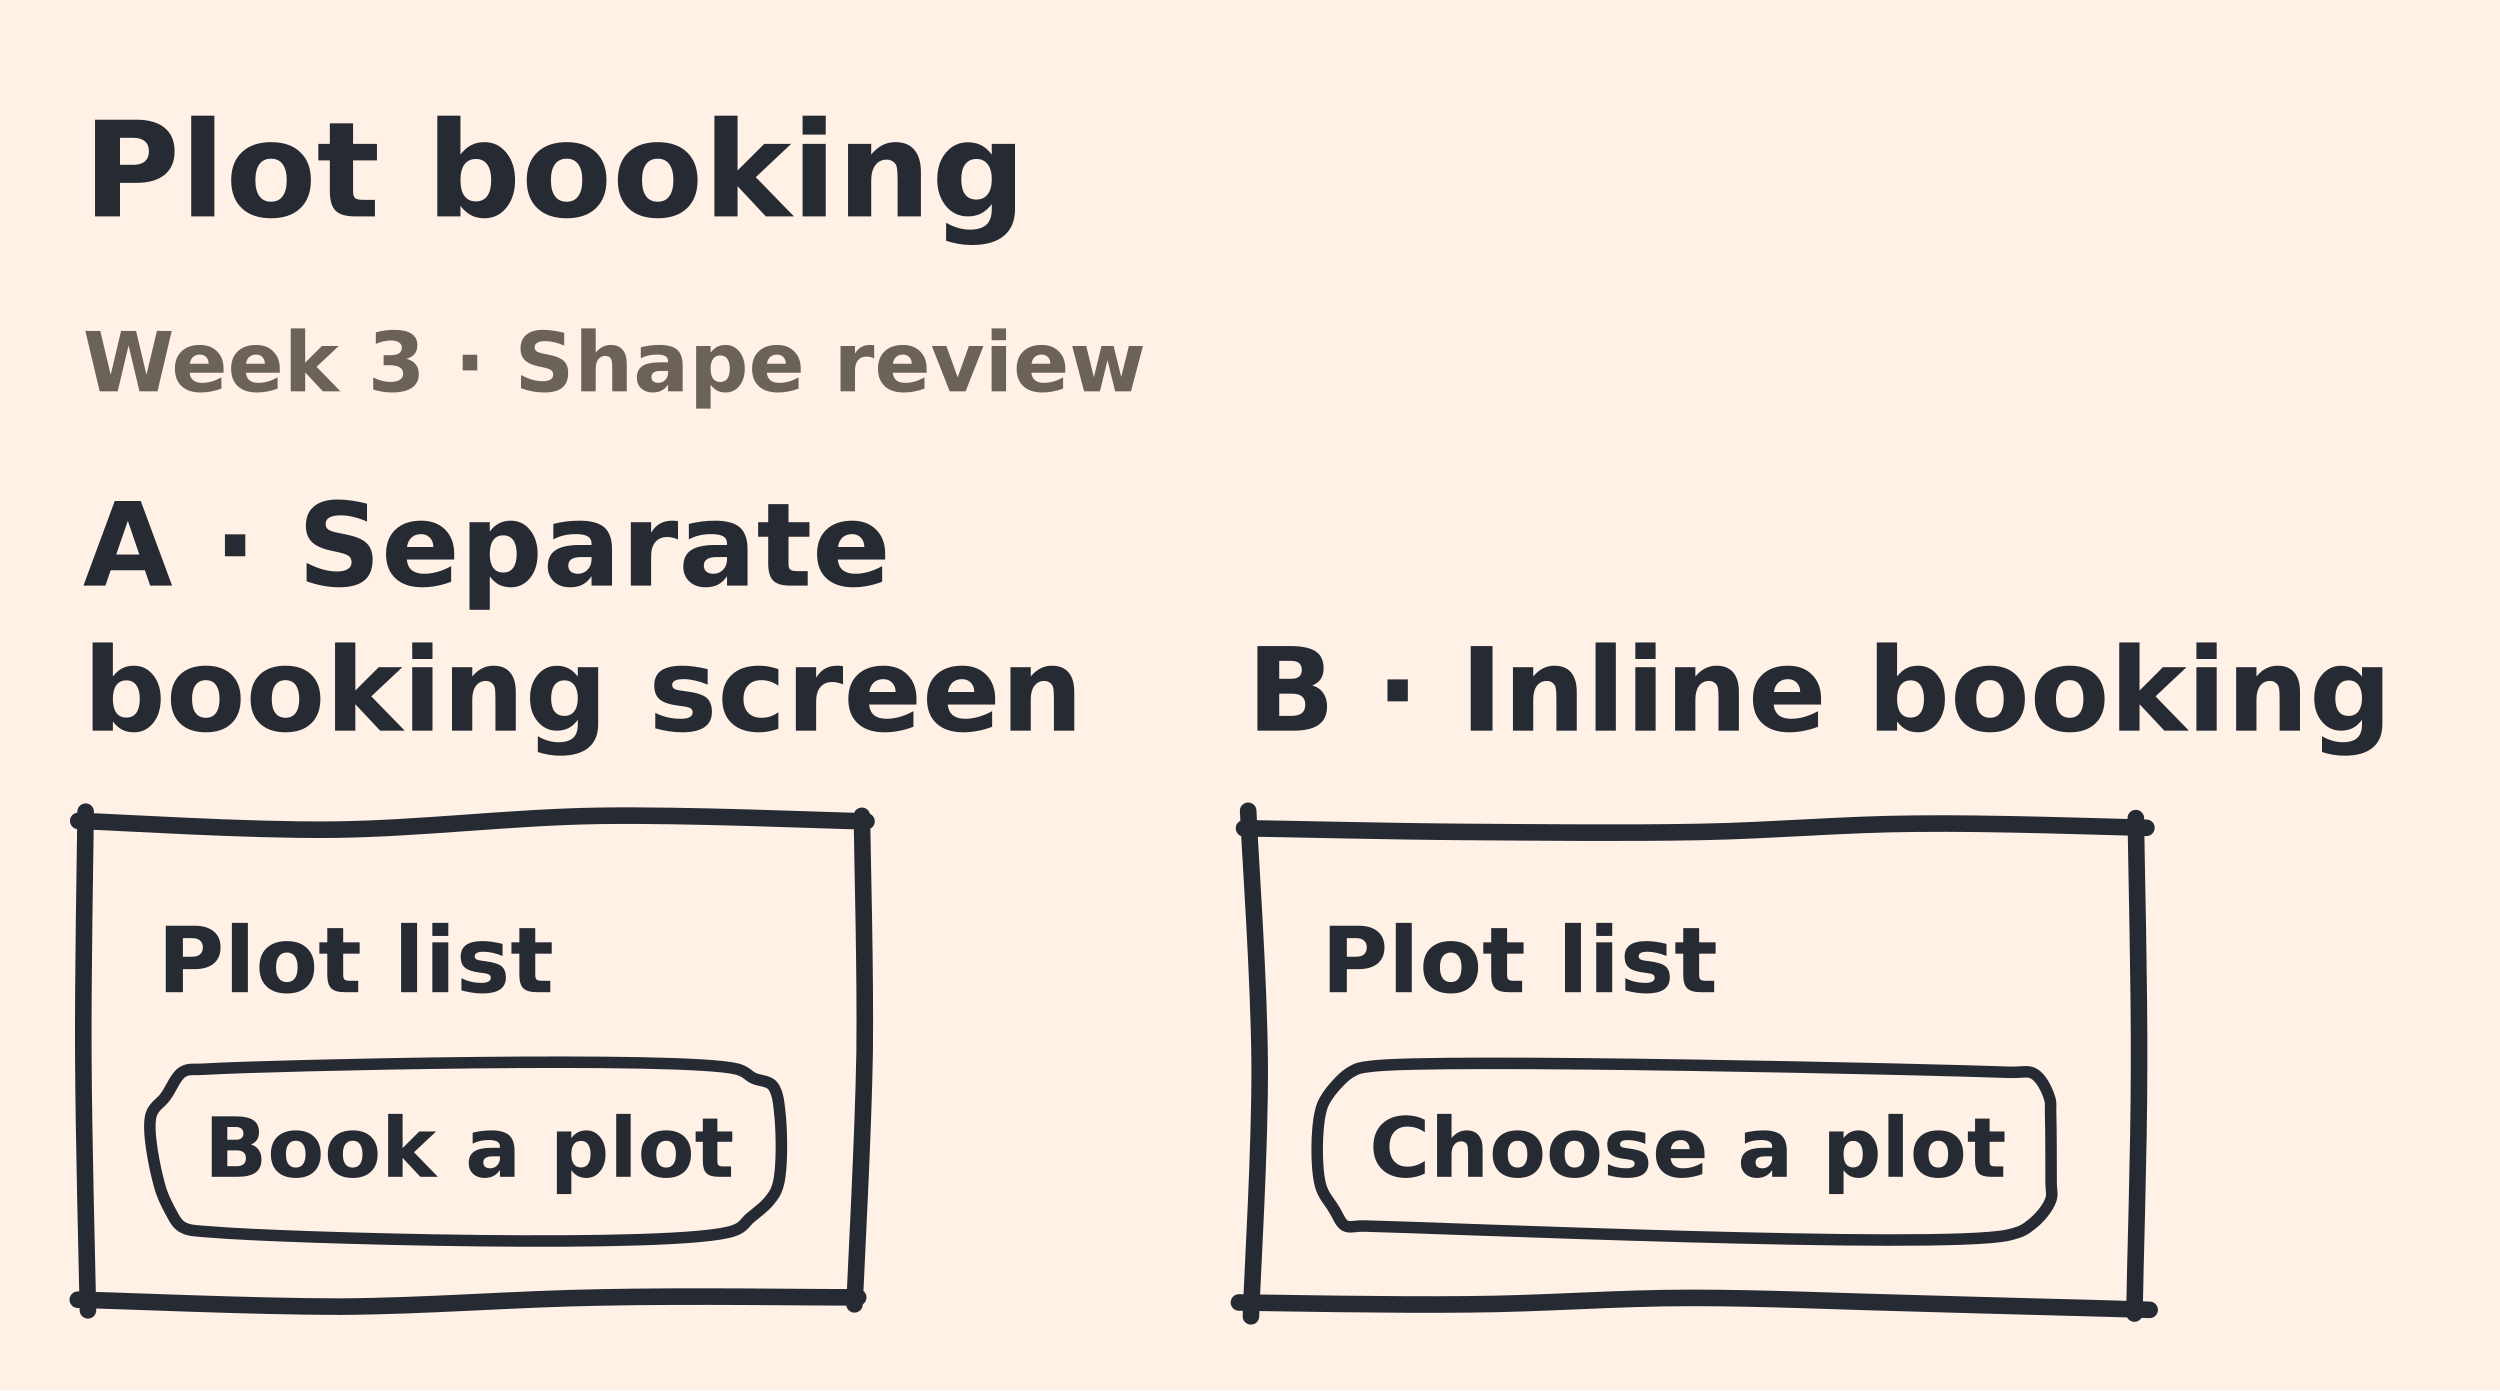
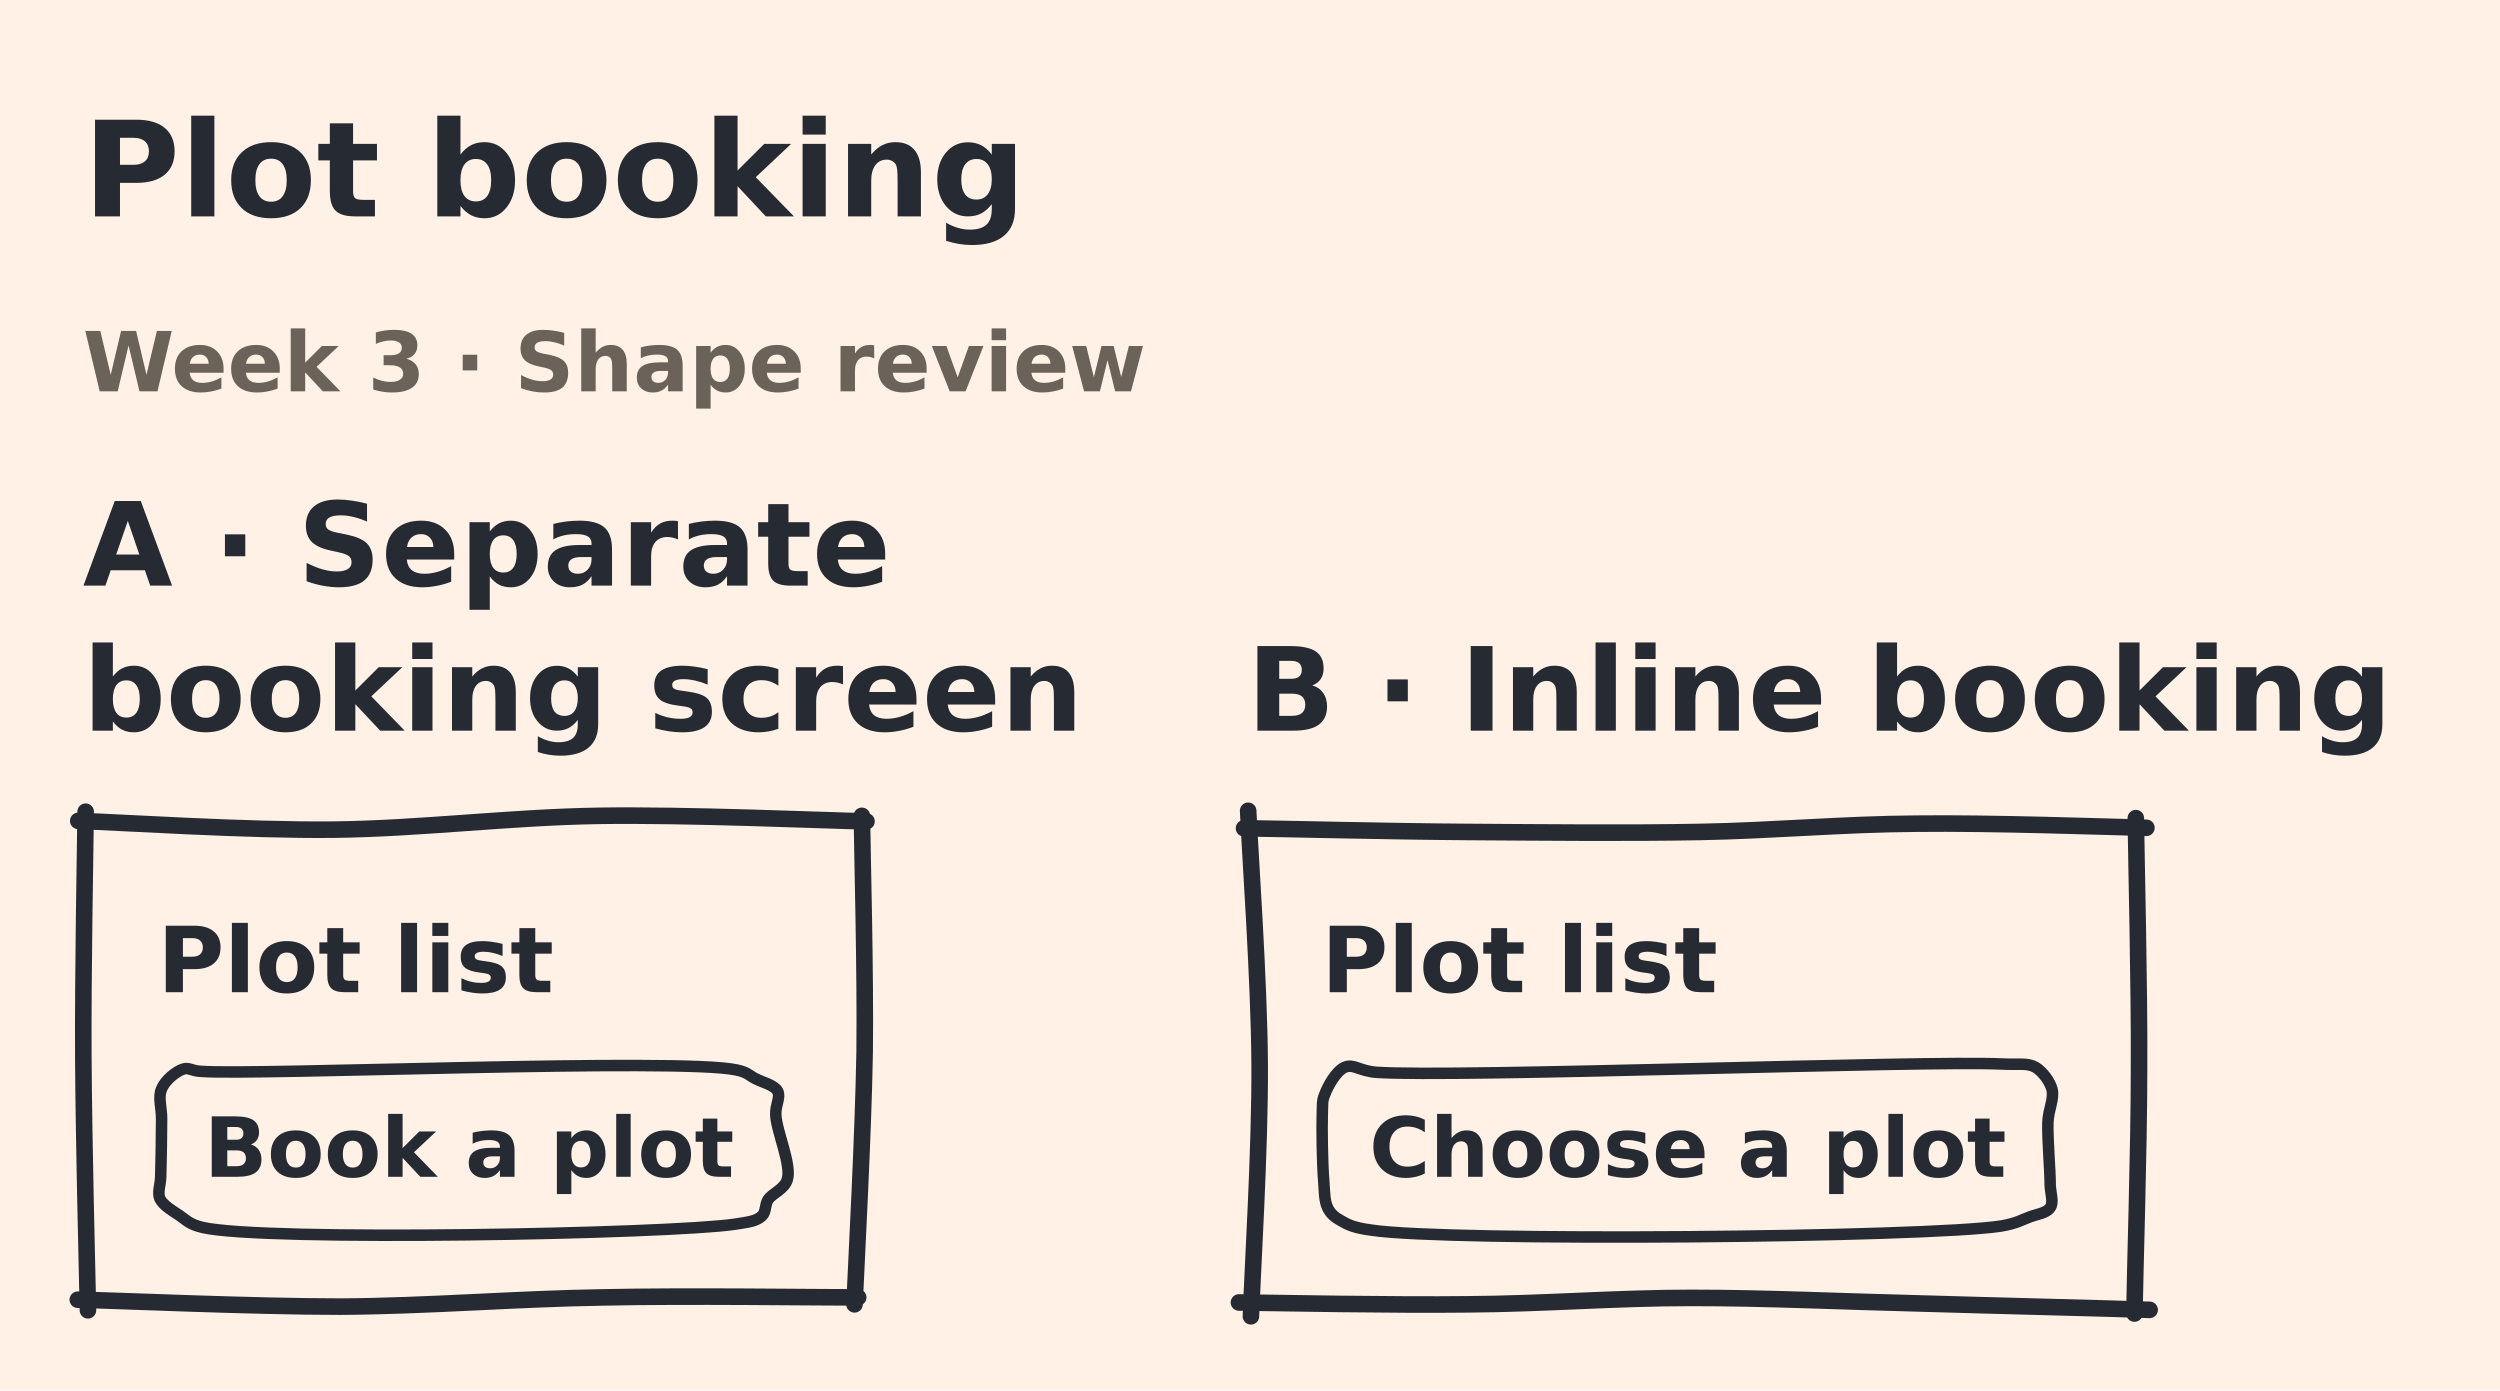
<svg xmlns="http://www.w3.org/2000/svg" viewBox="-18.0 -180.0 543.0 302.0" width="543.0" height="302.0" role="img">
  <rect x="-18.0" y="-180.0" width="543.0" height="302.0" fill="#fff1e5" />
  <text text-anchor="start" font-family="'Atkinson Hyperlegible Next', Avenir, 'Segoe UI', Seravek, Ubuntu, Calibri, 'DejaVu Sans', sans-serif" font-size="28.8" font-weight="700" fill="#262a33">
    <tspan x="0.0" y="-133.0">Plot booking</tspan>
  </text>
  <text text-anchor="start" font-family="'Atkinson Hyperlegible Next', Avenir, 'Segoe UI', Seravek, Ubuntu, Calibri, 'DejaVu Sans', sans-serif" font-size="18.0" font-weight="600" fill="#6b6259">
    <tspan x="0.0" y="-95.0">Week 3 · Shape review</tspan>
  </text>
  <g class="variant">
    <text text-anchor="start" font-family="'Atkinson Hyperlegible Next', Avenir, 'Segoe UI', Seravek, Ubuntu, Calibri, 'DejaVu Sans', sans-serif" font-size="25.2" font-weight="700" fill="#262a33">
      <tspan x="0.0" y="-52.8">A · Separate</tspan>
      <tspan x="0.0" y="-21.3">booking screen</tspan>
    </text>
    <g class="place">
      <path d="M-1.0,-1.7 C8.2,-1.4 35.5,0.4 54.4,0.2 C73.2,0.0 92.7,-2.5 112.0,-2.8 C131.3,-3.1 160.5,-1.8 170.2,-1.6 M169.2,-2.8 C169.3,5.8 170.0,30.9 169.8,48.6 C169.5,66.3 168.0,94.2 167.6,103.3 M168.4,101.8 C159.1,101.8 131.4,101.4 112.7,101.8 C93.9,102.1 74.8,103.7 55.9,103.8 C36.9,103.8 8.4,102.5 -1.1,102.3 M1.1,104.6 C0.9,95.4 0.2,67.6 0.1,49.6 C0.0,31.5 0.5,5.2 0.6,-3.7" fill="none" stroke="#262a33" stroke-width="3.6" stroke-linecap="round" stroke-linejoin="round" />
      <text text-anchor="start" font-family="'Atkinson Hyperlegible Next', Avenir, 'Segoe UI', Seravek, Ubuntu, Calibri, 'DejaVu Sans', sans-serif" font-size="19.8" font-weight="700" fill="#262a33">
        <tspan x="16.2" y="35.5">Plot list</tspan>
      </text>
    </g>
    <g class="affordance">
-       <path d="M14.8,62.2 C15.4,60.2 17.0,59.6 18.0,58.1 C19.2,56.5 20.1,53.8 21.7,52.8 C23.1,52.0 24.0,52.4 26.8,52.2 C40.2,51.4 130.6,49.3 142.1,52.2 C144.2,52.8 144.4,53.6 145.7,54.2 C147.0,54.8 148.9,54.7 149.8,55.8 C151.1,57.3 151.2,60.2 151.5,63.0 C151.8,66.8 151.9,73.7 151.1,76.9 C150.7,78.7 150.1,79.6 149.1,80.8 C148.1,82.1 146.4,83.3 145.1,84.4 C143.8,85.4 143.7,86.5 141.4,87.3 C130.1,91.4 42.7,88.9 28.0,87.6 C24.4,87.3 23.0,87.4 21.4,86.4 C20.1,85.5 19.5,83.9 18.7,82.5 C17.9,80.9 17.2,79.6 16.6,77.3 C15.6,73.7 13.9,65.5 14.8,62.2 Z" fill="none" stroke="#262a33" stroke-width="2.5" stroke-linecap="round" stroke-linejoin="round" />
+       <path d="M17.1,63.0 C17.1,60.5 16.3,58.3 17.1,56.5 C17.8,54.7 20.2,52.7 21.8,52.2 C23.1,51.8 23.5,52.6 25.7,52.7 C37.6,53.6 129.8,49.7 142.0,52.4 C144.4,52.9 144.7,53.6 146.1,54.3 C147.7,55.1 150.2,55.7 150.9,57.0 C151.6,58.3 150.4,60.0 150.5,62.1 C150.6,65.6 154.0,73.0 153.0,76.2 C152.4,78.3 149.7,79.2 148.8,80.6 C148.1,81.8 148.4,83.3 147.5,84.1 C146.3,85.2 144.9,85.4 141.6,85.9 C127.4,88.0 39.2,89.7 26.0,86.6 C23.1,85.9 22.6,85.1 21.0,84.0 C19.5,83.0 17.4,81.8 16.7,80.3 C16.2,78.9 16.8,77.6 16.9,75.7 C17.0,72.5 17.1,66.5 17.1,63.0 Z" fill="none" stroke="#262a33" stroke-width="2.5" stroke-linecap="round" stroke-linejoin="round" />
      <text text-anchor="middle" font-family="'Atkinson Hyperlegible Next', Avenir, 'Segoe UI', Seravek, Ubuntu, Calibri, 'DejaVu Sans', sans-serif" font-size="18.0" font-weight="600" fill="#262a33">
        <tspan x="83.9" y="75.6">Book a plot</tspan>
      </text>
    </g>
  </g>
  <g class="variant">
    <text text-anchor="start" font-family="'Atkinson Hyperlegible Next', Avenir, 'Segoe UI', Seravek, Ubuntu, Calibri, 'DejaVu Sans', sans-serif" font-size="25.2" font-weight="700" fill="#262a33">
      <tspan x="252.8" y="-21.3">B · Inline booking</tspan>
    </text>
    <g class="place">
      <path d="M252.2,-0.1 C260.2,0.0 284.2,0.6 300.7,0.7 C317.2,0.8 335.0,1.0 351.2,0.7 C367.5,0.4 382.1,-1.0 398.2,-1.1 C414.4,-1.3 439.9,-0.4 448.2,-0.2 M445.9,-2.3 C446.0,6.8 446.7,34.2 446.6,52.1 C446.6,70.0 445.7,96.4 445.6,105.3 M448.9,104.5 C440.5,104.2 415.2,103.6 398.6,103.1 C382.0,102.7 365.6,101.9 349.3,101.9 C333.0,101.9 317.3,103.2 300.9,103.3 C284.6,103.5 259.4,103.0 251.1,102.9 M253.7,105.9 C254.0,96.8 255.7,69.6 255.6,51.3 C255.5,33.0 253.5,5.3 253.1,-3.9" fill="none" stroke="#262a33" stroke-width="3.6" stroke-linecap="round" stroke-linejoin="round" />
      <text text-anchor="start" font-family="'Atkinson Hyperlegible Next', Avenir, 'Segoe UI', Seravek, Ubuntu, Calibri, 'DejaVu Sans', sans-serif" font-size="19.8" font-weight="700" fill="#262a33">
        <tspan x="269.0" y="35.5">Plot list</tspan>
      </text>
    </g>
    <g class="affordance">
-       <path d="M268.8,61.6 C269.2,59.6 270.0,58.5 271.0,57.1 C272.2,55.6 273.9,53.7 275.5,52.8 C276.9,52.0 277.3,51.9 279.8,51.6 C293.6,49.8 402.8,52.3 418.3,52.9 C421.4,53.0 422.5,52.4 423.9,53.3 C425.4,54.2 426.6,56.7 427.1,58.3 C427.6,59.6 427.3,60.5 427.4,62.3 C427.5,65.6 427.5,73.6 427.5,76.9 C427.5,78.6 427.9,79.4 427.4,80.7 C426.8,82.4 425.0,84.6 423.3,85.9 C421.8,87.1 421.1,87.6 418.0,88.3 C403.0,91.4 292.8,86.6 278.6,86.3 C276.1,86.2 275.3,86.8 274.1,86.2 C273.0,85.5 272.6,83.9 271.7,82.6 C270.8,81.0 269.4,79.7 268.8,77.4 C267.8,73.7 267.9,65.2 268.8,61.6 Z" fill="none" stroke="#262a33" stroke-width="2.5" stroke-linecap="round" stroke-linejoin="round" />
+       <path d="M269.2,61.9 C269.3,60.1 269.1,59.2 269.7,57.8 C270.4,55.9 272.2,52.6 274.1,51.8 C276.0,51.0 277.2,52.6 280.9,52.9 C297.5,54.1 399.8,50.3 416.8,51.1 C420.7,51.3 422.2,50.8 424.1,51.8 C425.7,52.8 427.2,54.8 427.7,56.6 C428.2,58.7 426.9,61.0 426.8,63.8 C426.7,67.6 427.3,74.0 427.3,77.4 C427.4,79.4 428.1,81.2 427.3,82.3 C426.5,83.5 424.5,83.7 422.9,84.3 C421.0,85.0 420.1,85.7 416.6,86.3 C400.5,88.8 296.5,89.7 280.0,87.2 C276.2,86.7 274.9,86.1 273.2,85.1 C271.9,84.4 271.0,83.6 270.4,82.4 C269.6,80.8 269.7,78.7 269.5,76.3 C269.2,72.5 269.1,65.2 269.2,61.9 Z" fill="none" stroke="#262a33" stroke-width="2.5" stroke-linecap="round" stroke-linejoin="round" />
      <text text-anchor="middle" font-family="'Atkinson Hyperlegible Next', Avenir, 'Segoe UI', Seravek, Ubuntu, Calibri, 'DejaVu Sans', sans-serif" font-size="18.0" font-weight="600" fill="#262a33">
        <tspan x="348.6" y="75.6">Choose a plot</tspan>
      </text>
    </g>
  </g>
</svg>
